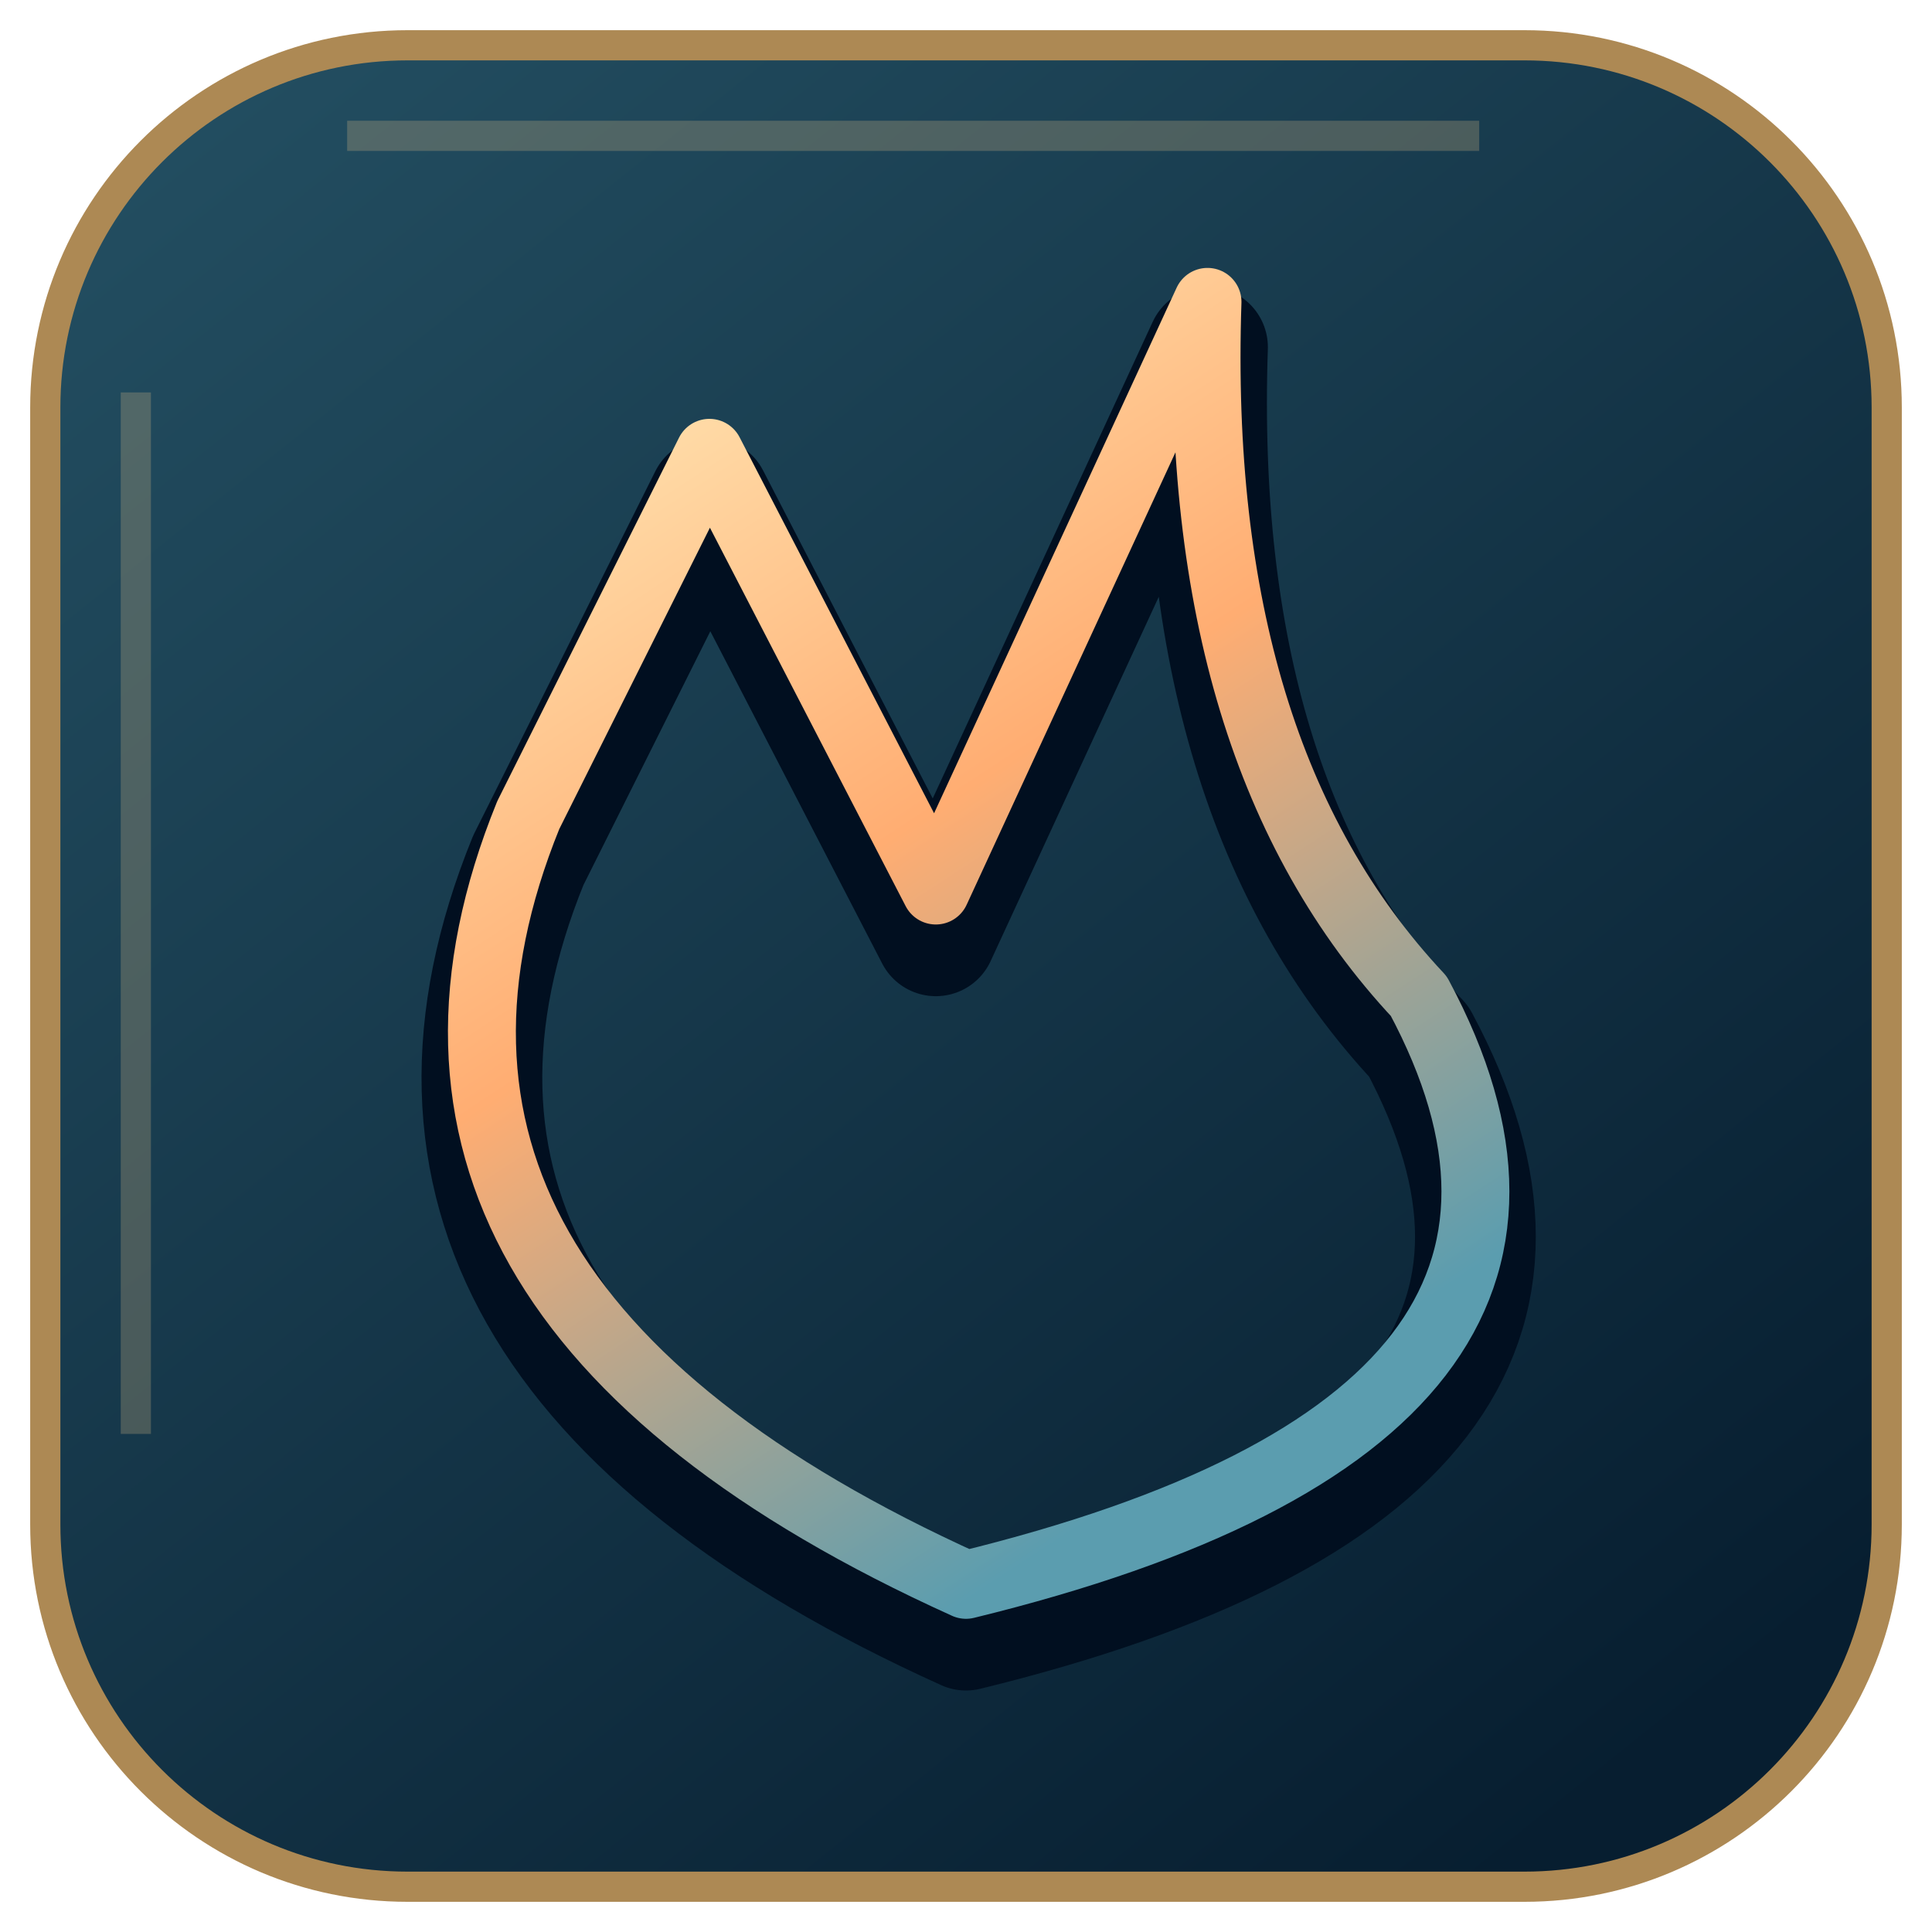
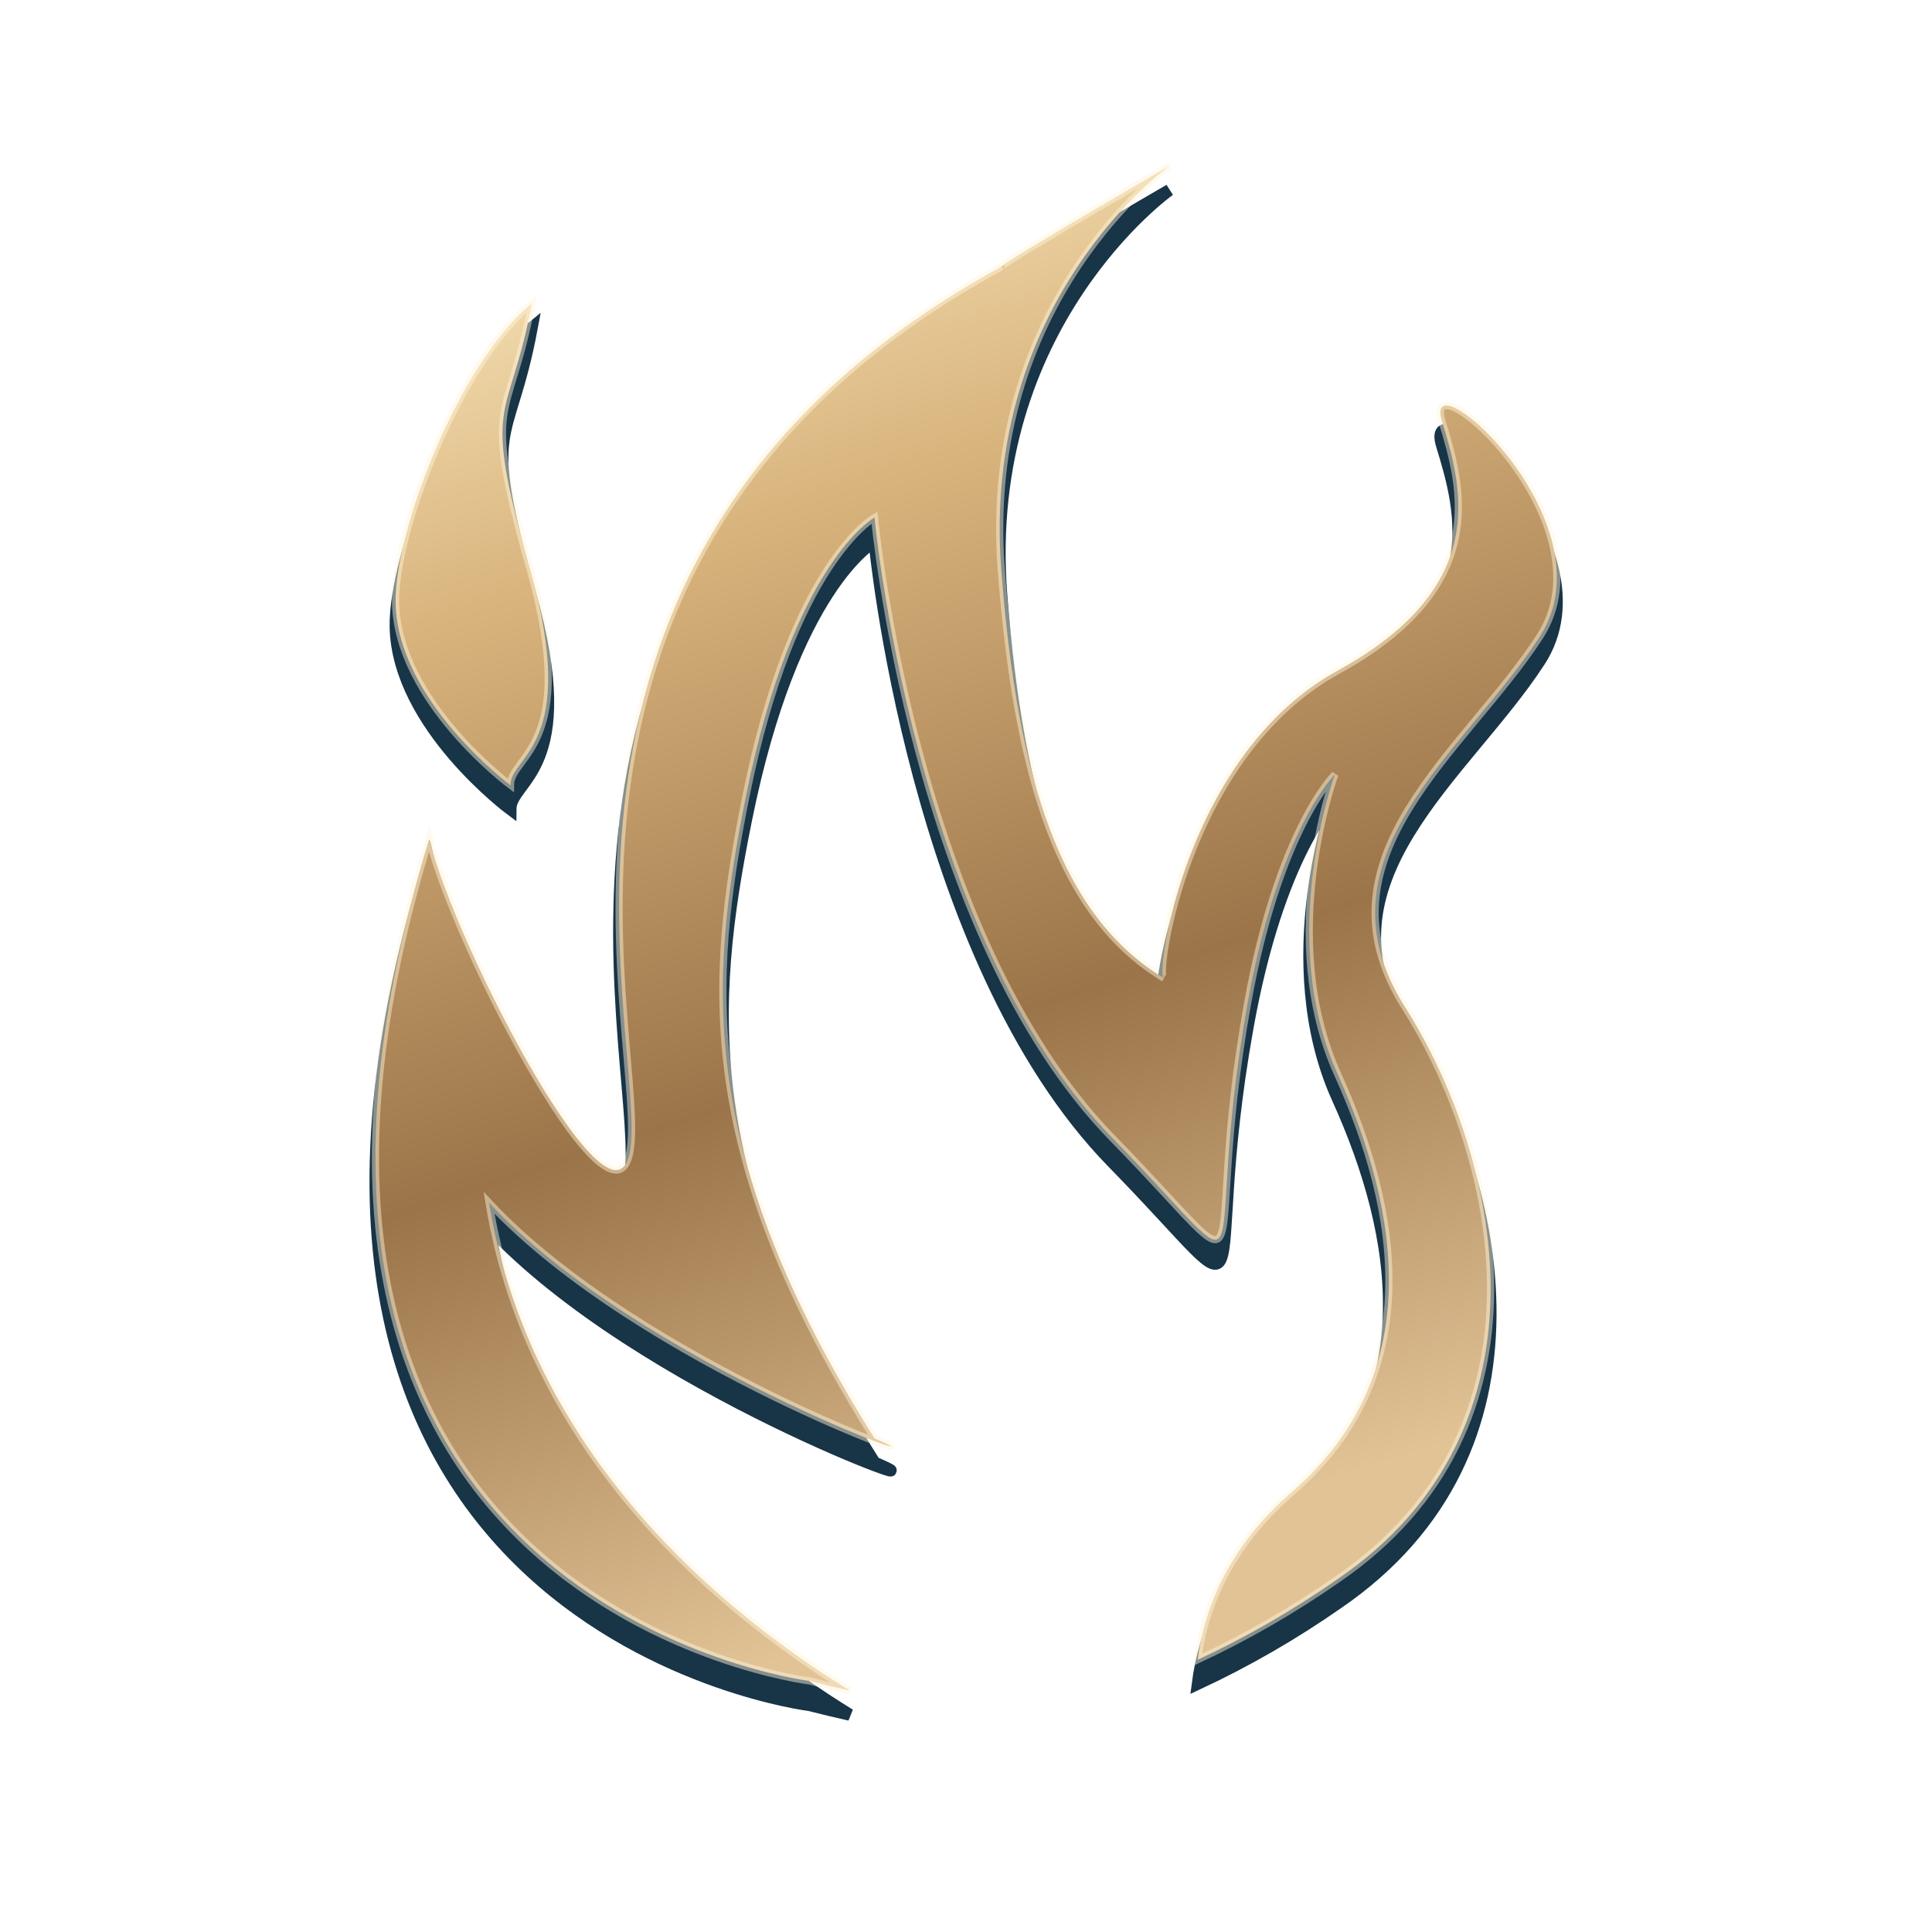
- <svg xmlns="http://www.w3.org/2000/svg" width="128" height="128" viewBox="0 0 128 128">
+ <svg xmlns="http://www.w3.org/2000/svg" width="384" height="384" viewBox="0 0 120 120">
  <defs>
-     <linearGradient id="fond" x2="0.8" y2="1">
-       <stop stop-color="#245063" />
-       <stop offset="1" stop-color="#071e30" />
+     <linearGradient id="bronze" x1="0" y1="0" x2=".25" y2="1">
+       <stop stop-color="#fff0c7" />
+       <stop offset=".3" stop-color="#d8b37c" />
+       <stop offset=".65" stop-color="#9b7449" />
+       <stop offset="1" stop-color="#e1c396" />
    </linearGradient>
-     <linearGradient id="metal" x2="0.5" y2="1">
-       <stop stop-color="#fff0bf" />
-       <stop offset="0.5" stop-color="#ffad72" />
-       <stop offset="1" stop-color="#5b9daf" />
+     <linearGradient id="email" x1=".2" y1="0" x2=".75" y2="1">
+       <stop stop-color="#73c9c8" />
+       <stop offset=".36" stop-color="#328b98" />
+       <stop offset="1" stop-color="#184a60" />
    </linearGradient>
+     <linearGradient id="profond" x2=".4" y2="1">
+       <stop stop-color="#32667b" />
+       <stop offset="1" stop-color="#19394f" />
+     </linearGradient>
+     <linearGradient id="ivoire" x2=".4" y2="1">
+       <stop stop-color="#fff9e9" />
+       <stop offset="1" stop-color="#ded4bd" />
+     </linearGradient>
+     <linearGradient id="violet" x2=".5" y2="1">
+       <stop stop-color="#e4d5ff" />
+       <stop offset=".4" stop-color="#ad8cdd" />
+       <stop offset="1" stop-color="#65549b" />
+     </linearGradient>
+     <linearGradient id="argent" x2=".5" y2="1">
+       <stop stop-color="#f3f3ec" />
+       <stop offset=".4" stop-color="#b5c3ce" />
+       <stop offset="1" stop-color="#667991" />
+     </linearGradient>
+     <radialGradient id="ambre" cx=".3" cy=".2" r=".9">
+       <stop stop-color="#fff3ad" />
+       <stop offset=".35" stop-color="#efbc54" />
+       <stop offset=".7" stop-color="#b77728" />
+       <stop offset="1" stop-color="#795021" />
+     </radialGradient>
+     <radialGradient id="verre" cx=".3" cy=".25" r=".85">
+       <stop stop-color="#b9f6ef" />
+       <stop offset=".4" stop-color="#5bd5d9" />
+       <stop offset="1" stop-color="#226e8b" />
+     </radialGradient>
  </defs>
-   <rect x="3" y="3" width="122" height="122" rx="24" fill="url(#fond)" stroke="#ad8954" stroke-width="2" />
-   <path d="M23 9H98M9 26V95" fill="none" stroke="#e5c388" stroke-opacity=".25" stroke-width="2" />
-   <g fill="none" stroke="#010f20" stroke-width="8" stroke-linecap="round" stroke-linejoin="round" transform="translate(0 3)">
-     <path d="M64 105Q22 86 35 54l12-24 15 29 18-39q-1 30 14 46 15 28-30 39Z" />
+   <g transform="translate(12.6299 11.7598) scale(0.370079)">
+     <path d="M224.275,79.173c-12.517,19.3-38.535,36.975-22.589,62.121s26.1,70.413-11.3,96a157.4,157.4,0,0,1-23.5,13.552c1.064-8.292,4.941-18.772,15.832-28.186,22.6-19.54,18.126-46.995,7.667-70.075s-0.479-50.323-.479-50.323-9.41,9.1-14.666,38.515c-8.193,45.857,3.92,49.694-22.589,22.589C119.14,129.1,112.641,59.137,112.641,59.137S98.982,66.6,91.078,105.859c-6.294,31.261-8.445,60.065,21.563,107.819,15.622,6.722-39.248-12.272-64.691-39.534,6.9,42.371,39.416,68.842,60.54,81.872-2.209-.492-4.443-1.029-6.718-1.61,0,0-103.452-12.655-63.858-141.35C42.266,131.2,70.283,184.82,71.8,163.882S49.366,63.168,133.918,17.052C132.886,17.085,162.155.11,162.155,0.11s-31.7,22.434-28.237,67.768c2.735,35.76,10.173,58.215,27.242,68.53-1.354-.479,3.669-37.553,29.231-51.588s21-30.433,17.49-41.855S236.792,59.871,224.275,79.173ZM51.544,104.062S32.64,90.034,32.266,73.525c-0.272-12,10.782-40.594,22.872-50.327-3.914,20.978-8.67,14.923-.282,44.68S51.544,99.027,51.544,104.062Z" fill="#183447" fill-rule="evenodd" stroke="#183447" stroke-width="2" />
  </g>
-   <g fill="none" stroke="url(#metal)" stroke-width="4.5" stroke-linecap="round" stroke-linejoin="round">
-     <path d="M64 105Q22 86 35 54l12-24 15 29 18-39q-1 30 14 46 15 28-30 39Z" />
+   <g transform="translate(12.6299 10.2598) scale(0.370079)">
+     <path d="M224.275,79.173c-12.517,19.3-38.535,36.975-22.589,62.121s26.1,70.413-11.3,96a157.4,157.4,0,0,1-23.5,13.552c1.064-8.292,4.941-18.772,15.832-28.186,22.6-19.54,18.126-46.995,7.667-70.075s-0.479-50.323-.479-50.323-9.41,9.1-14.666,38.515c-8.193,45.857,3.92,49.694-22.589,22.589C119.14,129.1,112.641,59.137,112.641,59.137S98.982,66.6,91.078,105.859c-6.294,31.261-8.445,60.065,21.563,107.819,15.622,6.722-39.248-12.272-64.691-39.534,6.9,42.371,39.416,68.842,60.54,81.872-2.209-.492-4.443-1.029-6.718-1.61,0,0-103.452-12.655-63.858-141.35C42.266,131.2,70.283,184.82,71.8,163.882S49.366,63.168,133.918,17.052C132.886,17.085,162.155.11,162.155,0.11s-31.7,22.434-28.237,67.768c2.735,35.76,10.173,58.215,27.242,68.53-1.354-.479,3.669-37.553,29.231-51.588s21-30.433,17.49-41.855S236.792,59.871,224.275,79.173ZM51.544,104.062S32.64,90.034,32.266,73.525c-0.272-12,10.782-40.594,22.872-50.327-3.914,20.978-8.67,14.923-.282,44.68S51.544,99.027,51.544,104.062Z" fill="url(#bronze)" fill-rule="evenodd" />
+     <g opacity=".48">
+       <path d="M224.275,79.173c-12.517,19.3-38.535,36.975-22.589,62.121s26.1,70.413-11.3,96a157.4,157.4,0,0,1-23.5,13.552c1.064-8.292,4.941-18.772,15.832-28.186,22.6-19.54,18.126-46.995,7.667-70.075s-0.479-50.323-.479-50.323-9.41,9.1-14.666,38.515c-8.193,45.857,3.92,49.694-22.589,22.589C119.14,129.1,112.641,59.137,112.641,59.137S98.982,66.6,91.078,105.859c-6.294,31.261-8.445,60.065,21.563,107.819,15.622,6.722-39.248-12.272-64.691-39.534,6.9,42.371,39.416,68.842,60.54,81.872-2.209-.492-4.443-1.029-6.718-1.61,0,0-103.452-12.655-63.858-141.35C42.266,131.2,70.283,184.82,71.8,163.882S49.366,63.168,133.918,17.052C132.886,17.085,162.155.11,162.155,0.11s-31.7,22.434-28.237,67.768c2.735,35.76,10.173,58.215,27.242,68.53-1.354-.479,3.669-37.553,29.231-51.588s21-30.433,17.49-41.855S236.792,59.871,224.275,79.173ZM51.544,104.062S32.64,90.034,32.266,73.525c-0.272-12,10.782-40.594,22.872-50.327-3.914,20.978-8.67,14.923-.282,44.68S51.544,99.027,51.544,104.062Z" fill="none" fill-rule="evenodd" stroke="#fff4d9" stroke-width="1.2" />
+     </g>
  </g>
</svg>
